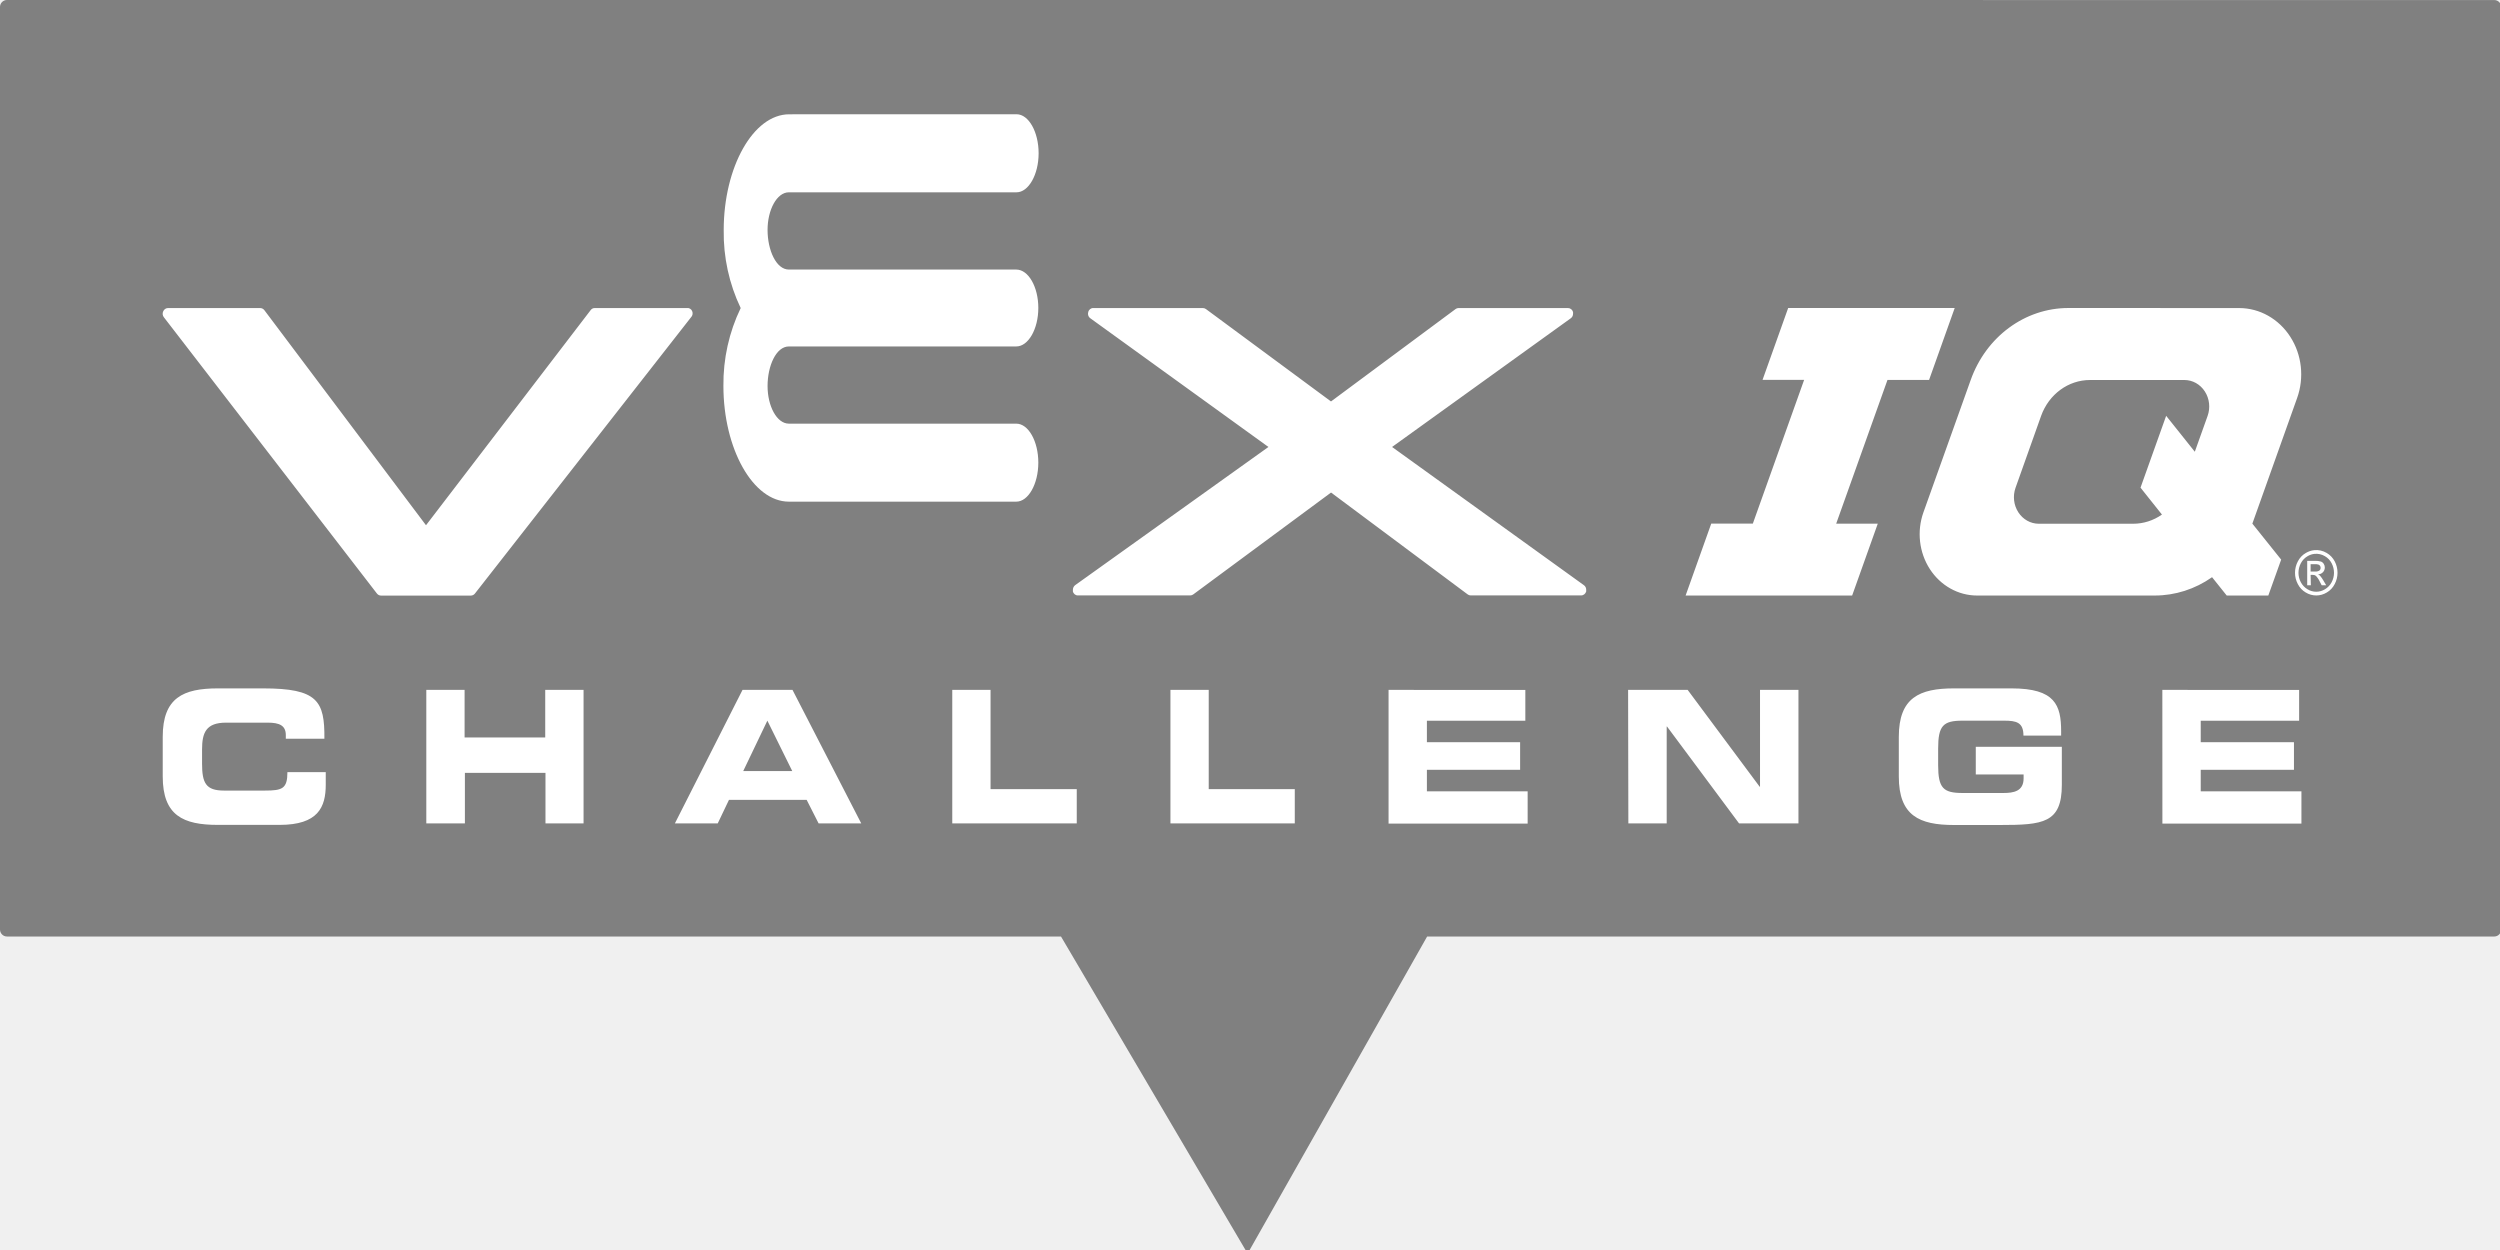
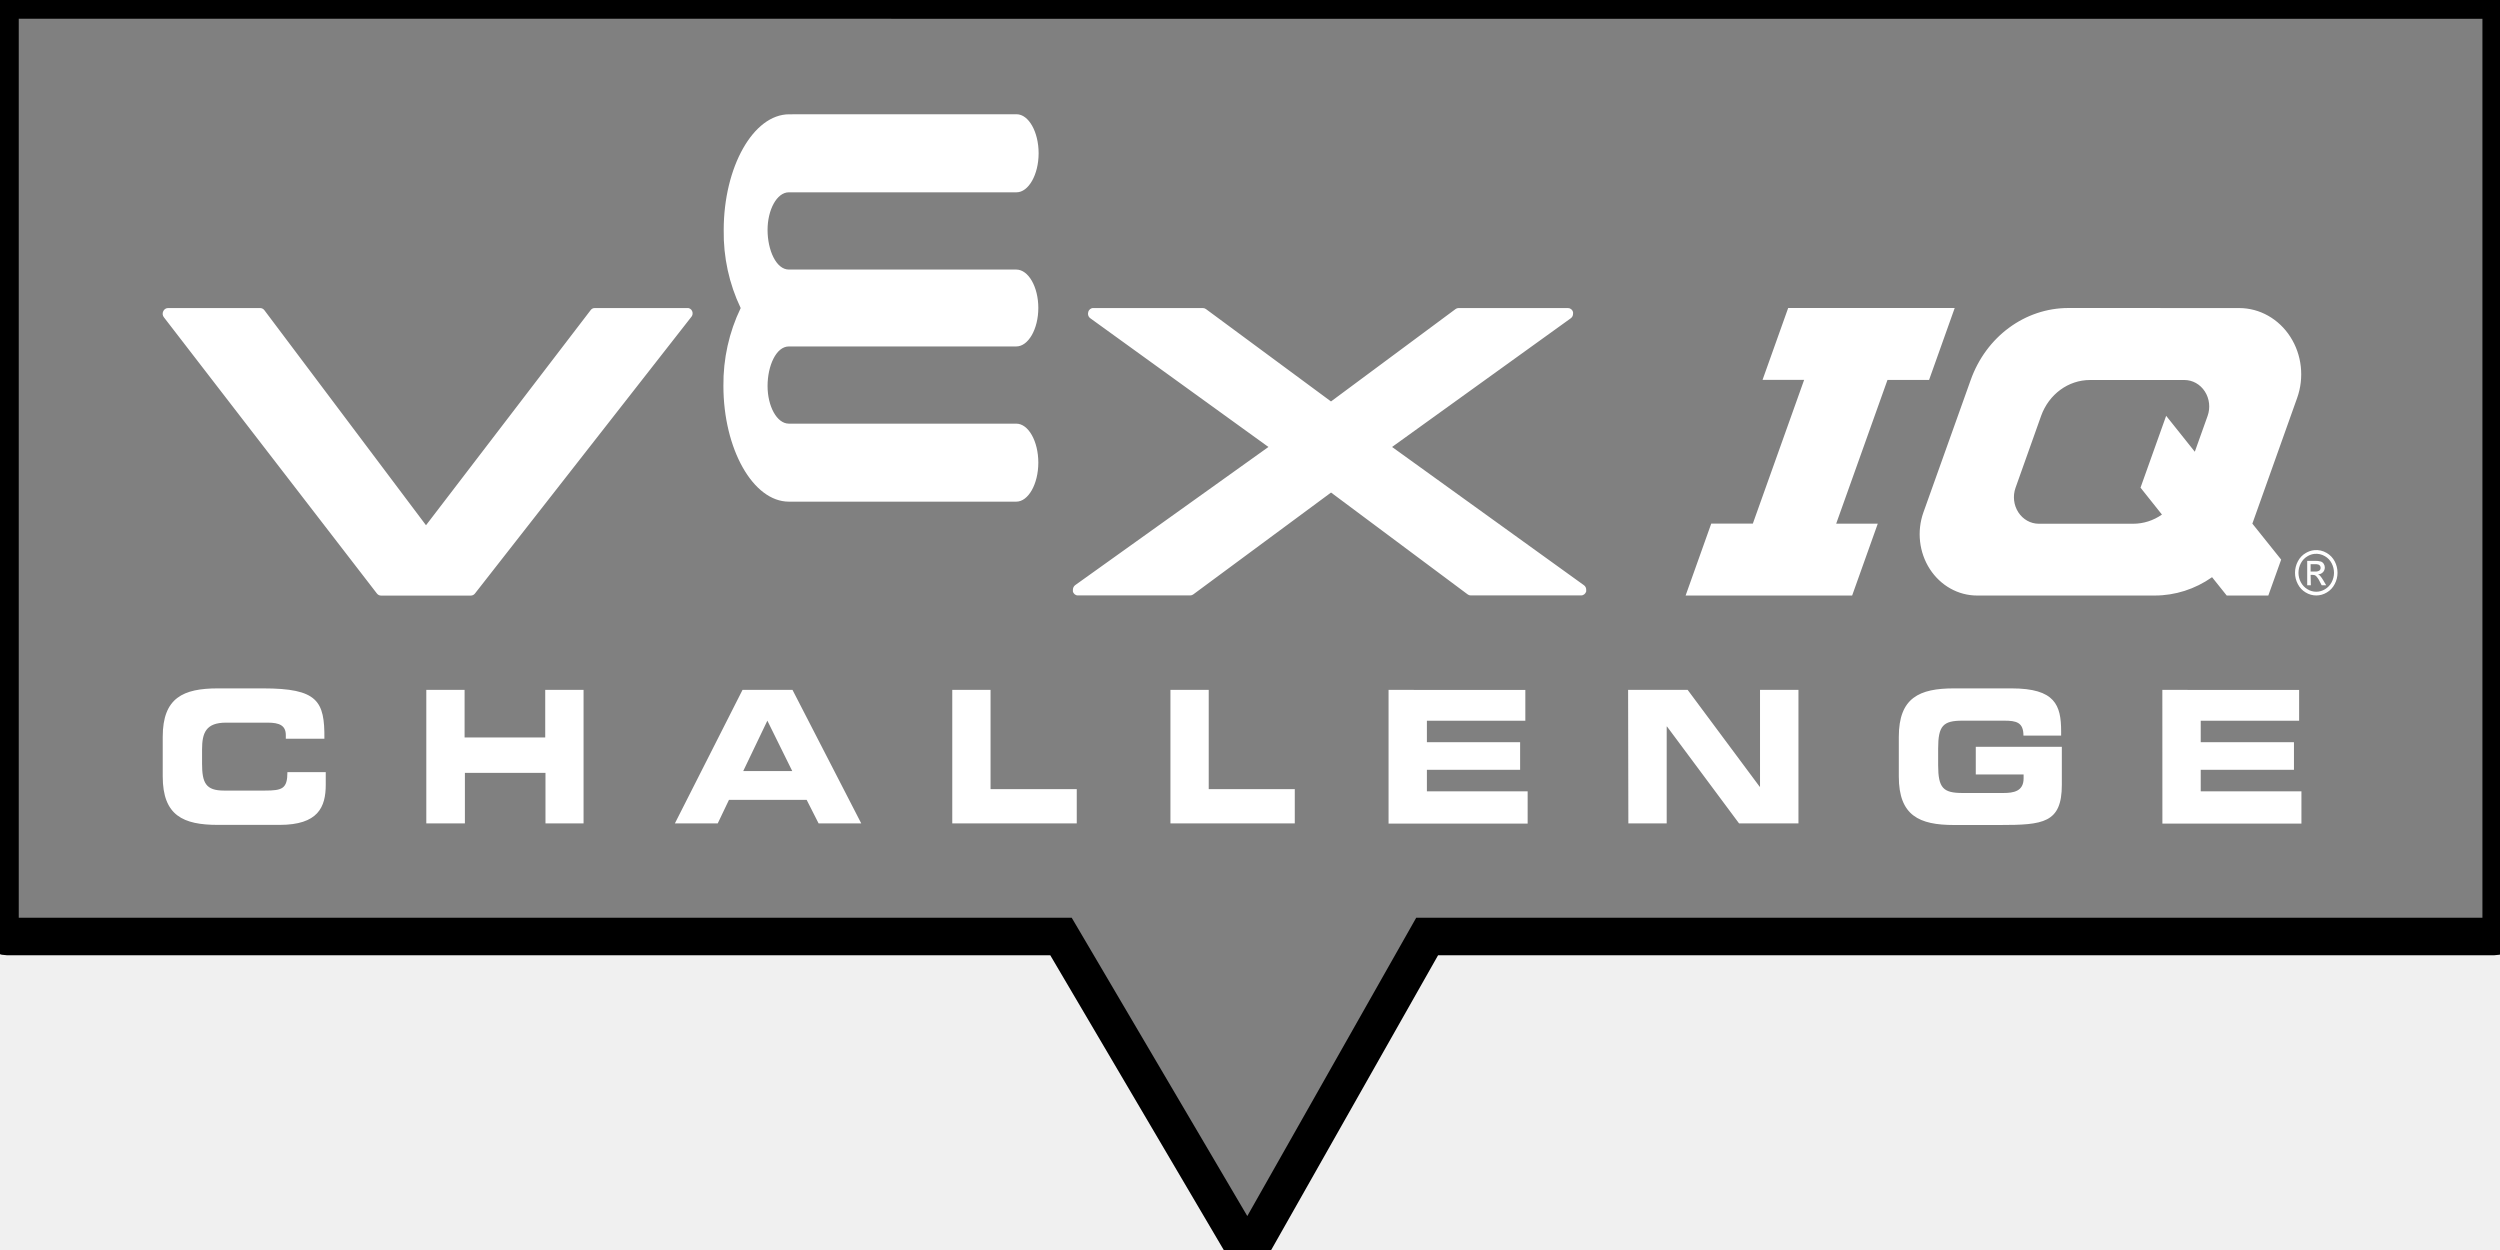
<svg xmlns="http://www.w3.org/2000/svg" width="200" height="100" viewBox="0 0 52.917 26.458" version="1.1" id="svg151">
  <defs id="defs148" />
  <g id="layer1" transform="matrix(1.062094,0,0,1.134817,0.4662538,-18.53302)">
-     <path id="path6830" style="fill:#808080;stroke-width:0.265" d="M 0.147,1.066 C 0.066,1.066 0,1.132 0,1.214 v 19.527 c 0,0.082 0.066,0.148 0.147,0.148 H 22.458 l 0.671,1.14 3.279,5.571 3.185,-5.625 0.615,-1.086 H 52.795 c 0.082,0 0.147,-0.066 0.147,-0.148 V 1.214 c 0,-0.082 -0.066,-0.147 -0.147,-0.147 z" transform="matrix(0.9415366,0,0,0.8811991,-0.438995,15.39161)" />
+     <path id="path6830" style="fill:#808080;stroke-width:0.794;stroke:#000000;stroke-opacity:1;stroke-dasharray:none" d="M 0.147,1.066 C 0.066,1.066 0,1.132 0,1.214 v 19.527 c 0,0.082 0.066,0.148 0.147,0.148 H 22.458 l 0.671,1.14 3.279,5.571 3.185,-5.625 0.615,-1.086 H 52.795 c 0.082,0 0.147,-0.066 0.147,-0.148 V 1.214 c 0,-0.082 -0.066,-0.147 -0.147,-0.147 z" transform="matrix(0.9415366,0,0,0.8811991,-0.438995,15.39161)" />
    <path id="polygon24" style="display:inline;fill:#ffffff;stroke-width:0.1" class="cls-1" d="m 15.289,18.463 c -0.717,0 -1.305,0.986 -1.305,2.159 a 3.09,3.088 0 0 0 0.338,1.454 v 0.002 a 3.093,3.091 0 0 0 -0.344,1.451 c 0,1.174 0.59,2.159 1.305,2.159 h 4.532 c 0.239,0 0.439,-0.328 0.439,-0.728 0,-0.399 -0.198,-0.727 -0.439,-0.727 h -4.532 c -0.241,0 -0.425,-0.327 -0.425,-0.702 0,-0.375 0.17,-0.738 0.425,-0.738 h 4.532 c 0.239,0 0.439,-0.324 0.439,-0.718 0,-0.393 -0.198,-0.716 -0.439,-0.716 h -4.532 c -0.255,0 -0.425,-0.365 -0.425,-0.739 0,-0.374 0.184,-0.702 0.425,-0.702 h 4.537 c 0.239,0 0.44,-0.33 0.44,-0.728 0,-0.398 -0.198,-0.728 -0.44,-0.728 z M 35.198,22.076 34.687,23.417 h 0.829 l -1.022,2.68 H 33.665 L 33.154,27.439 h 3.319 l 0.511,-1.341 h -0.829 l 1.022,-2.68 h 0.829 l 0.511,-1.342 z m 5.585,0 a 2.083,2.081 0 0 0 -1.947,1.342 l -0.943,2.471 a 1.144,1.144 0 0 0 1.069,1.55 h 3.54 a 2.077,2.075 0 0 0 1.144,-0.342 l 0.292,0.342 h 0.829 l 0.256,-0.67 -0.574,-0.671 0.892,-2.343 a 1.237,1.236 0 0 0 -1.153,-1.678 z m -37.874,0.001 a 0.105,0.105 0 0 0 -0.095,0.06 0.1,0.1 0 0 0 0.014,0.113 l 4.245,5.152 a 0.106,0.106 0 0 0 0.082,0.038 h 1.79 a 0.106,0.106 0 0 0 0.081,-0.038 l 4.306,-5.152 a 0.1,0.1 0 0 0 -0.081,-0.173 h -1.839 a 0.1,0.1 0 0 0 -0.08,0.039 L 8.051,26.128 4.829,22.116 a 0.107,0.107 0 0 0 -0.083,-0.039 z m 18.441,0 a 0.1,0.1 0 0 0 -0.101,0.074 0.112,0.112 0 0 0 -0.005,0.031 0.1,0.1 0 0 0 0.047,0.086 l 3.549,2.4 -3.851,2.577 a 0.106,0.106 0 0 0 -0.046,0.087 0.1,0.1 0 0 0 0,0.03 0.1,0.1 0 0 0 0.101,0.075 h 2.239 a 0.1,0.1 0 0 0 0.059,-0.019 l 2.746,-1.9 2.723,1.9 a 0.1,0.1 0 0 0 0.06,0.019 h 2.201 a 0.106,0.106 0 0 0 0.101,-0.074 0.11,0.11 0 0 0 0,-0.031 0.1,0.1 0 0 0 -0.046,-0.086 l -3.823,-2.578 3.561,-2.4 a 0.1,0.1 0 0 0 0.046,-0.086 0.166,0.166 0 0 0 0,-0.031 0.105,0.105 0 0 0 -0.101,-0.074 h -2.182 a 0.1,0.1 0 0 0 -0.059,0.019 L 26.087,23.819 23.595,22.096 a 0.109,0.109 0 0 0 -0.06,-0.019 z m 19.863,1.342 h 1.882 a 0.494,0.494 0 0 1 0.462,0.67 l -0.255,0.668 -0.571,-0.67 -0.511,1.34 0.427,0.502 a 1.044,1.043 0 0 1 -0.572,0.171 h -1.884 A 0.495,0.495 0 0 1 39.729,25.43 l 0.51,-1.342 a 1.043,1.042 0 0 1 0.974,-0.669 z m 4.467,3.174 a 0.428,0.427 0 0 0 -0.165,0.052 0.391,0.39 0 0 0 -0.159,0.156 0.433,0.432 0 0 0 -0.057,0.214 0.42,0.419 0 0 0 0.056,0.21 0.388,0.388 0 0 0 0.157,0.157 0.424,0.423 0 0 0 0.421,0 0.388,0.388 0 0 0 0.157,-0.157 0.42,0.419 0 0 0 0.056,-0.21 0.432,0.431 0 0 0 -0.056,-0.214 0.402,0.401 0 0 0 -0.159,-0.156 0.428,0.427 0 0 0 -0.252,-0.052 z m 0.006,0.069 a 0.356,0.356 0 0 1 0.21,0.044 0.327,0.327 0 0 1 0.133,0.131 0.365,0.365 0 0 1 0.047,0.178 0.355,0.355 0 0 1 -0.046,0.174 0.338,0.338 0 0 1 -0.132,0.132 0.35,0.35 0 0 1 -0.352,0 0.338,0.338 0 0 1 -0.132,-0.132 0.355,0.355 0 0 1 -0.046,-0.174 0.365,0.365 0 0 1 0.047,-0.178 0.334,0.334 0 0 1 0.133,-0.131 0.356,0.356 0 0 1 0.137,-0.044 z m -0.144,0.13 v 0.456 h 0.073 l -0.005,-0.194 h 0.043 a 0.09,0.09 0 0 1 0.059,0.016 0.356,0.356 0 0 1 0.078,0.105 l 0.04,0.072 h 0.09 l -0.056,-0.089 a 0.52,0.52 0 0 0 -0.068,-0.09 0.123,0.123 0 0 0 -0.039,-0.024 0.141,0.14 0 0 0 0.101,-0.042 0.122,0.122 0 0 0 0.035,-0.087 0.117,0.117 0 0 0 -0.021,-0.066 0.108,0.108 0 0 0 -0.057,-0.044 0.402,0.401 0 0 0 -0.117,-0.013 z m 0.068,0.062 h 0.084 a 0.231,0.231 0 0 1 0.073,0.008 0.062,0.062 0 0 1 0.031,0.024 0.055,0.055 0 0 1 0.011,0.036 0.06,0.06 0 0 1 -0.023,0.05 0.14,0.139 0 0 1 -0.087,0.019 h -0.089 z M 3.902,29.171 c -0.689,0 -1.098,0.174 -1.098,0.903 v 0.74 c 0,0.73 0.41,0.903 1.098,0.903 h 1.231 c 0.768,0 0.92,-0.33 0.92,-0.75 V 30.733 H 5.289 c 0,0.31 -0.103,0.344 -0.448,0.344 H 4.025 c -0.361,0 -0.437,-0.141 -0.437,-0.502 v -0.264 c 0,-0.312 0.077,-0.501 0.478,-0.501 H 4.899 c 0.227,0 0.358,0.052 0.358,0.231 v 0.069 h 0.769 c 0.007,-0.705 -0.135,-0.939 -1.222,-0.939 z m 34.599,0 c -0.689,0 -1.098,0.174 -1.098,0.903 v 0.742 c 0,0.73 0.41,0.903 1.098,0.903 h 0.918 c 0.86,0 1.233,-0.035 1.233,-0.75 v -0.708 h -1.715 v 0.515 h 0.953 v 0.074 c 0,0.241 -0.201,0.272 -0.402,0.272 h -0.816 c -0.384,0 -0.485,-0.092 -0.485,-0.519 v -0.31 c 0,-0.426 0.099,-0.52 0.485,-0.52 h 0.829 c 0.245,0 0.386,0.031 0.386,0.279 h 0.751 v -0.079 c 0,-0.49 -0.12,-0.802 -0.988,-0.802 z m -30.444,0.028 v 2.49 h 0.769 v -0.942 h 1.606 v 0.942 h 0.759 v -2.49 h -0.764 v 0.888 H 8.82 v -0.888 z m 6.302,0 -1.348,2.49 h 0.854 l 0.224,-0.439 h 1.548 l 0.238,0.439 h 0.85 l -1.37,-2.49 z m 4.18,0 v 2.49 h 2.481 v -0.639 h -1.718 v -1.851 z m 4.348,0 v 2.49 h 2.478 v -0.639 h -1.715 v -1.851 z m 4.347,0 v 2.494 h 2.772 v -0.602 h -2.008 v -0.401 h 1.858 v -0.515 h -1.858 v -0.401 h 1.962 v -0.574 z m 4.774,0 0.005,2.49 h 0.764 v -1.806 h 0.007 l 1.435,1.806 h 1.184 V 29.199 h -0.766 v 1.806 h -0.007 L 33.195,29.199 Z m 10.647,0 0.001,2.494 h 2.771 v -0.602 h -2.007 v -0.401 h 1.858 v -0.515 h -1.858 v -0.401 h 1.961 v -0.574 z m -27.801,0.574 0.496,0.94 H 14.373 Z" />
  </g>
</svg>
